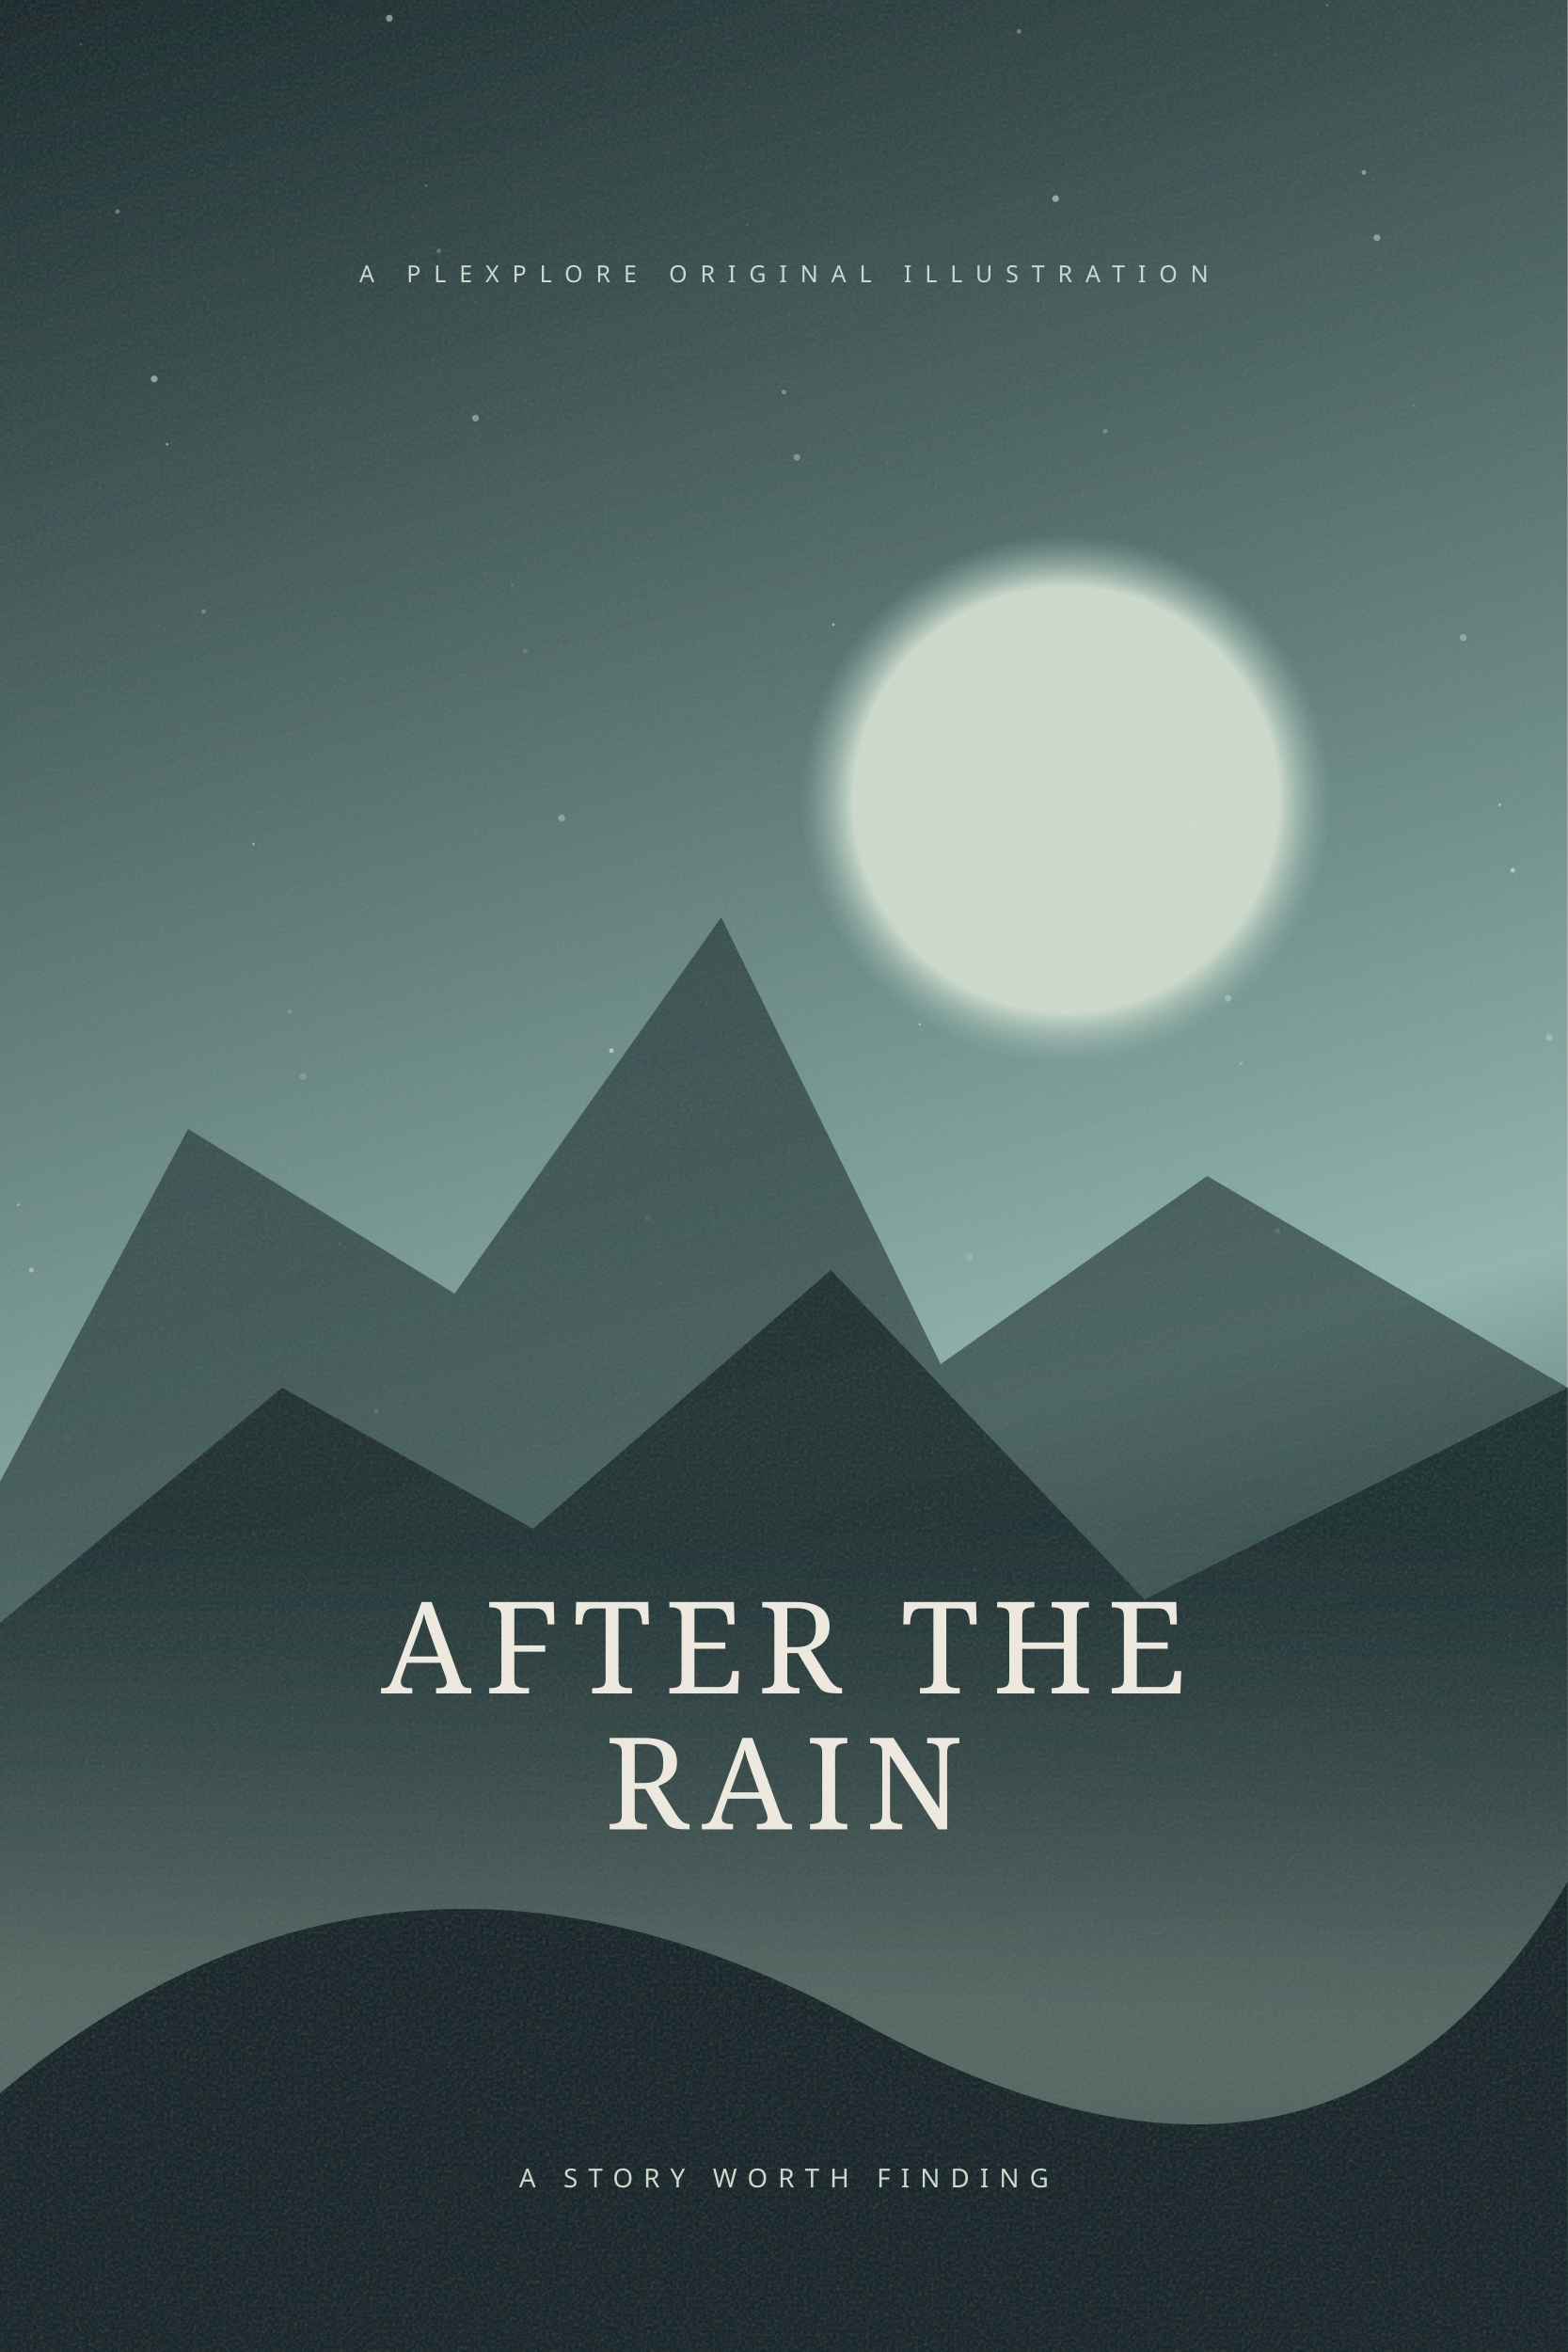
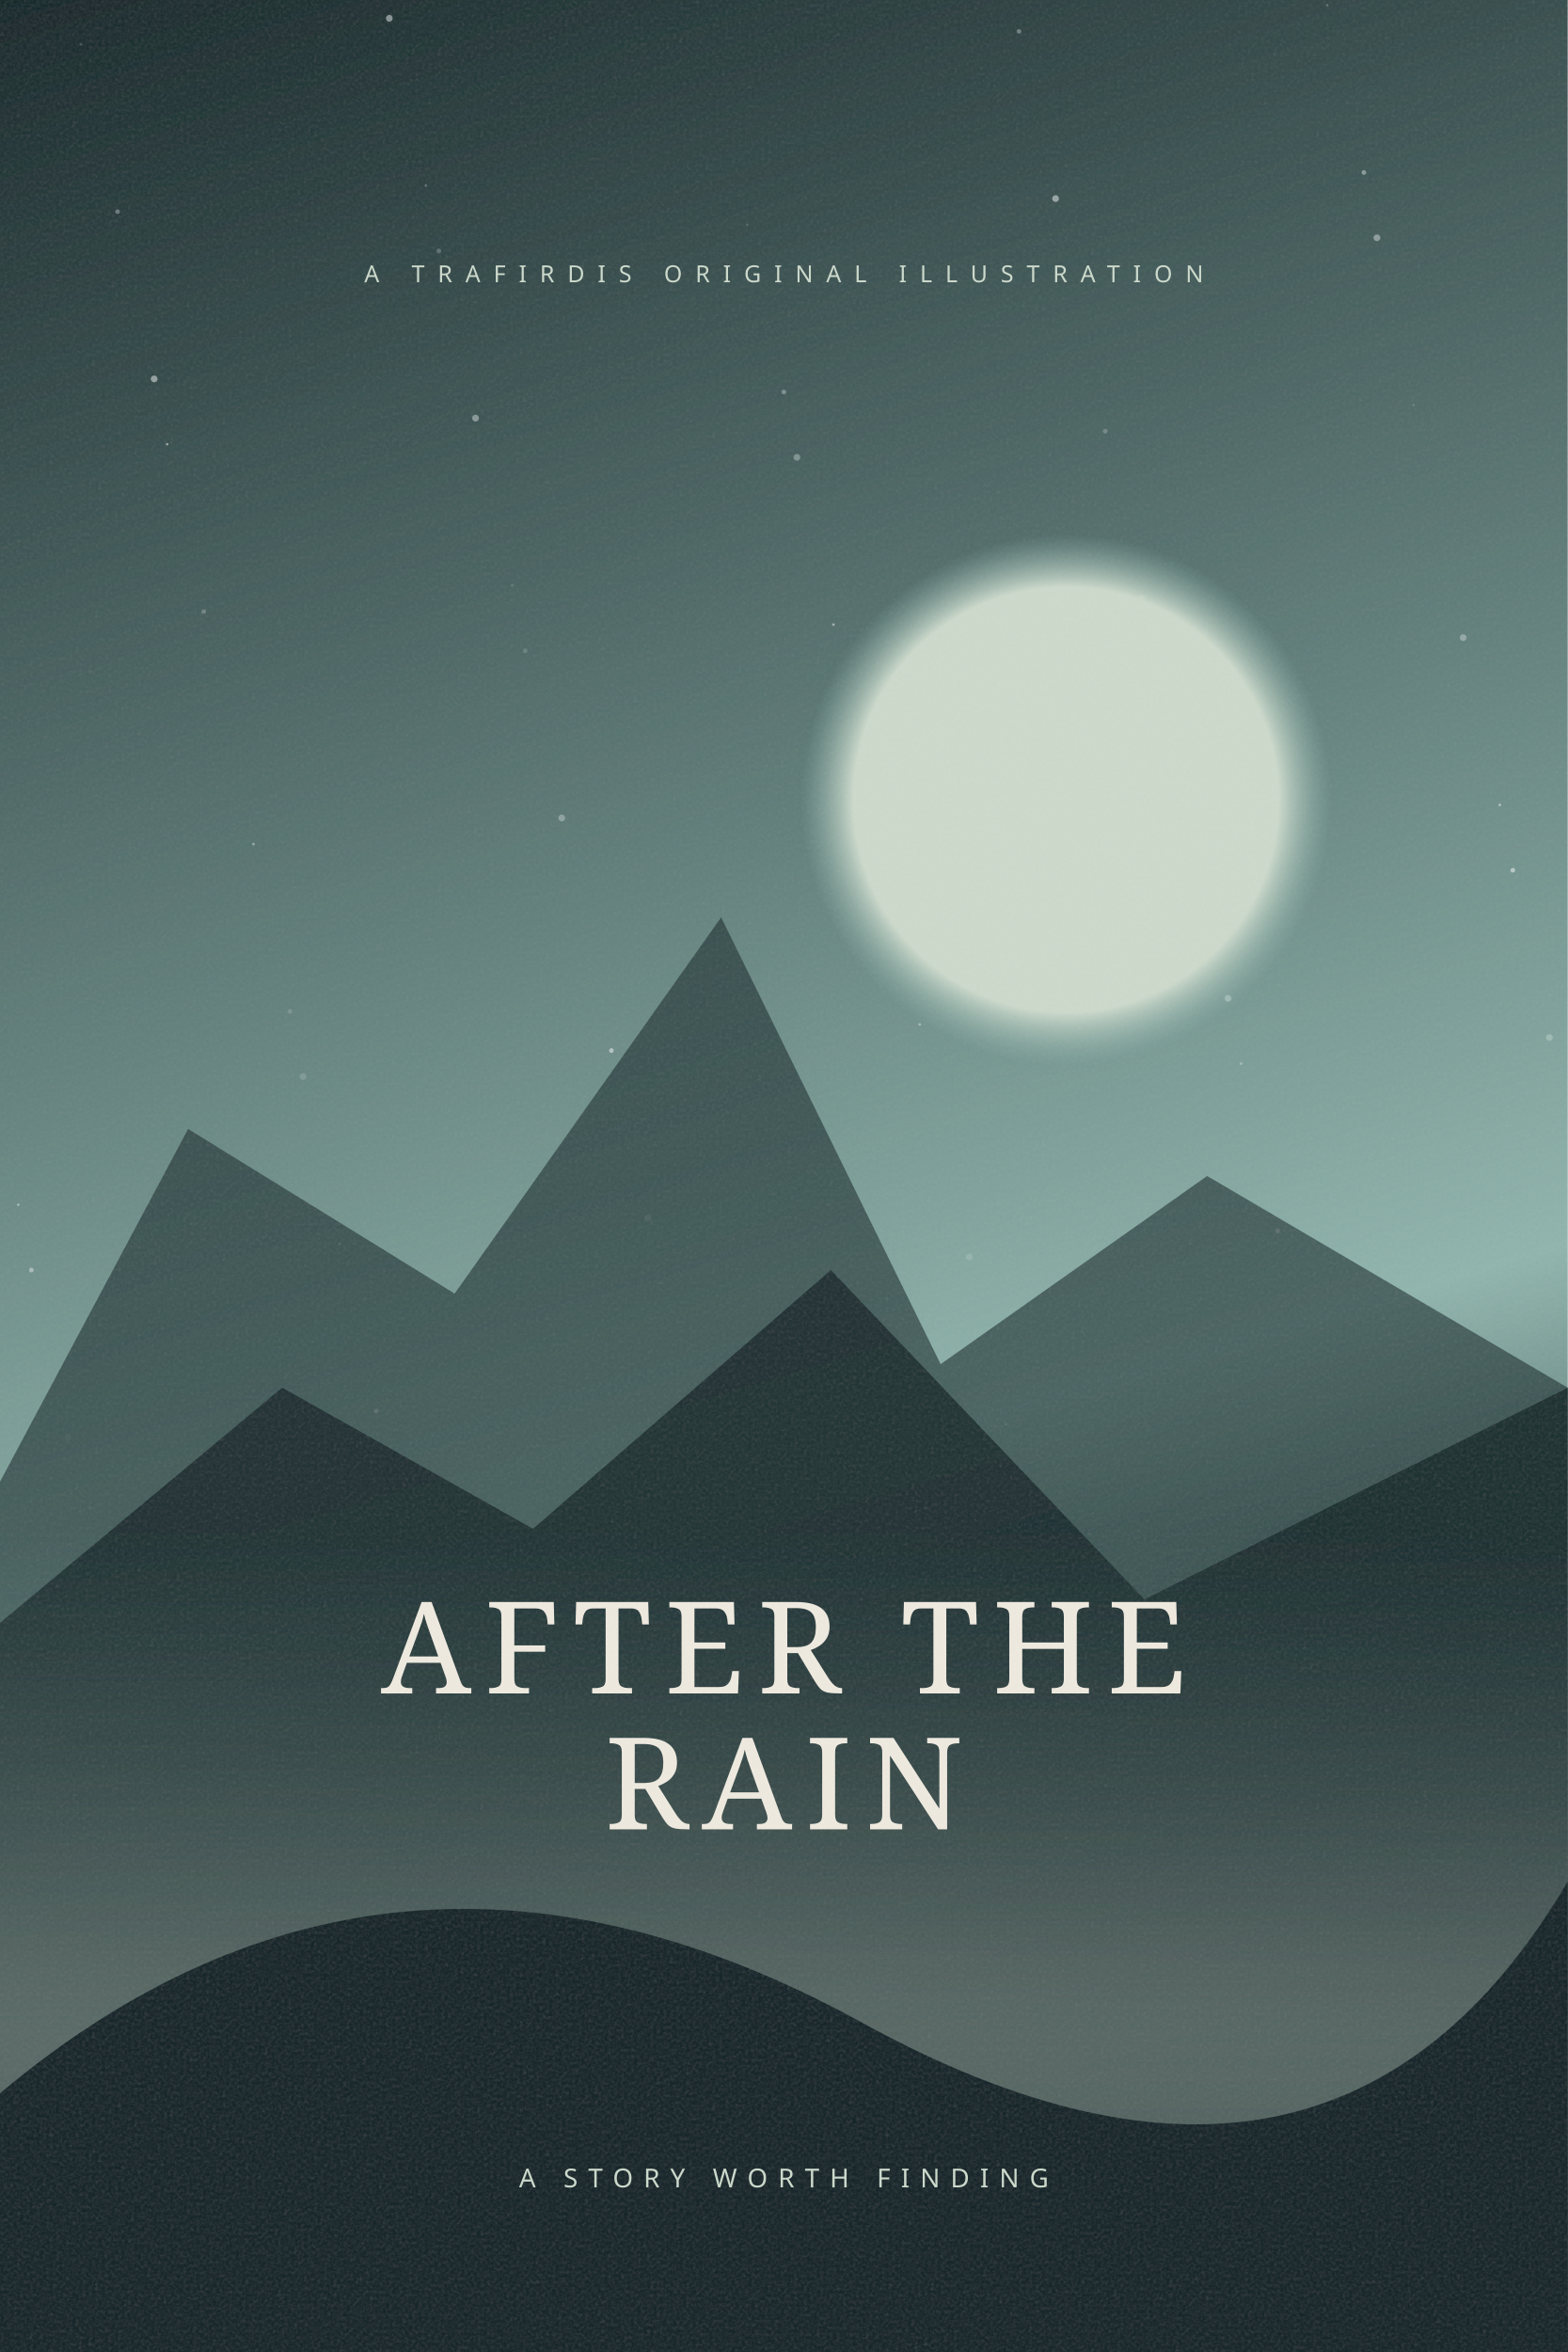
<svg xmlns="http://www.w3.org/2000/svg" width="600" height="900" viewBox="0 0 600 900">
  <defs>
    <linearGradient id="sky" x2=".2" y2="1">
      <stop stop-color="#17282b" />
      <stop offset=".7" stop-color="#91b5ad" />
      <stop offset="1" stop-color="#17282b" />
    </linearGradient>
    <radialGradient id="sun">
      <stop stop-color="#ccd9cb" />
      <stop offset=".8" stop-color="#ccd9cb" />
      <stop offset="1" stop-color="#91b5ad" stop-opacity="0" />
    </radialGradient>
    <linearGradient id="fog" x2="0" y2="1">
      <stop stop-color="#91b5ad" stop-opacity="0" />
      <stop offset=".5" stop-color="#ccd9cb" stop-opacity=".3" />
      <stop offset="1" stop-color="#17282b" />
    </linearGradient>
    <filter id="grain">
      <feTurbulence type="fractalNoise" baseFrequency=".8" numOctaves="3" stitchTiles="stitch" />
      <feColorMatrix type="saturate" values="0" />
      <feComponentTransfer>
        <feFuncA type="linear" slope=".07" />
      </feComponentTransfer>
      <feBlend in="SourceGraphic" mode="soft-light" />
    </filter>
  </defs>
  <g filter="url(#grain)">
    <path fill="url(#sky)" d="M0 0h600v900H0z" />
    <circle cx="31" cy="17" r="0.5" fill="#fff" opacity="0.15" />
    <circle cx="168" cy="96" r="0.9" fill="#fff" opacity="0.23" />
    <circle cx="305" cy="175" r="1.3" fill="#fff" opacity="0.31" />
    <circle cx="442" cy="254" r="0.5" fill="#fff" opacity="0.39" />
    <circle cx="579" cy="333" r="0.9" fill="#fff" opacity="0.47" />
    <circle cx="116" cy="412" r="1.3" fill="#fff" opacity="0.15" />
    <circle cx="253" cy="491" r="0.5" fill="#fff" opacity="0.23" />
    <circle cx="390" cy="12" r="0.9" fill="#fff" opacity="0.31" />
    <circle cx="527" cy="91" r="1.3" fill="#fff" opacity="0.39" />
    <circle cx="64" cy="170" r="0.5" fill="#fff" opacity="0.47" />
    <circle cx="201" cy="249" r="0.9" fill="#fff" opacity="0.15" />
    <circle cx="338" cy="328" r="1.3" fill="#fff" opacity="0.23" />
    <circle cx="475" cy="407" r="0.5" fill="#fff" opacity="0.31" />
    <circle cx="12" cy="486" r="0.9" fill="#fff" opacity="0.39" />
    <circle cx="149" cy="7" r="1.3" fill="#fff" opacity="0.47" />
    <circle cx="286" cy="86" r="0.5" fill="#fff" opacity="0.15" />
    <circle cx="423" cy="165" r="0.9" fill="#fff" opacity="0.23" />
    <circle cx="560" cy="244" r="1.3" fill="#fff" opacity="0.31" />
    <circle cx="97" cy="323" r="0.5" fill="#fff" opacity="0.39" />
    <circle cx="234" cy="402" r="0.9" fill="#fff" opacity="0.47" />
    <circle cx="371" cy="481" r="1.3" fill="#fff" opacity="0.15" />
    <circle cx="508" cy="2" r="0.5" fill="#fff" opacity="0.23" />
    <circle cx="45" cy="81" r="0.9" fill="#fff" opacity="0.31" />
    <circle cx="182" cy="160" r="1.3" fill="#fff" opacity="0.39" />
    <circle cx="319" cy="239" r="0.5" fill="#fff" opacity="0.47" />
    <circle cx="456" cy="318" r="0.9" fill="#fff" opacity="0.15" />
    <circle cx="593" cy="397" r="1.3" fill="#fff" opacity="0.23" />
    <circle cx="130" cy="476" r="0.5" fill="#fff" opacity="0.31" />
    <circle cx="267" cy="555" r="0.9" fill="#fff" opacity="0.39" />
    <circle cx="404" cy="76" r="1.3" fill="#fff" opacity="0.47" />
    <circle cx="541" cy="155" r="0.5" fill="#fff" opacity="0.15" />
    <circle cx="78" cy="234" r="0.9" fill="#fff" opacity="0.23" />
    <circle cx="215" cy="313" r="1.3" fill="#fff" opacity="0.31" />
    <circle cx="352" cy="392" r="0.5" fill="#fff" opacity="0.39" />
    <circle cx="489" cy="471" r="0.9" fill="#fff" opacity="0.47" />
    <circle cx="26" cy="550" r="1.3" fill="#fff" opacity="0.15" />
    <circle cx="163" cy="71" r="0.5" fill="#fff" opacity="0.23" />
    <circle cx="300" cy="150" r="0.9" fill="#fff" opacity="0.31" />
    <circle cx="437" cy="229" r="1.3" fill="#fff" opacity="0.39" />
    <circle cx="574" cy="308" r="0.5" fill="#fff" opacity="0.47" />
    <circle cx="111" cy="387" r="0.9" fill="#fff" opacity="0.15" />
    <circle cx="248" cy="466" r="1.3" fill="#fff" opacity="0.23" />
    <circle cx="385" cy="545" r="0.5" fill="#fff" opacity="0.31" />
    <circle cx="522" cy="66" r="0.9" fill="#fff" opacity="0.39" />
    <circle cx="59" cy="145" r="1.3" fill="#fff" opacity="0.47" />
    <circle cx="196" cy="224" r="0.5" fill="#fff" opacity="0.15" />
    <circle cx="333" cy="303" r="0.9" fill="#fff" opacity="0.23" />
    <circle cx="470" cy="382" r="1.3" fill="#fff" opacity="0.31" />
    <circle cx="7" cy="461" r="0.5" fill="#fff" opacity="0.39" />
    <circle cx="144" cy="540" r="0.9" fill="#fff" opacity="0.47" />
    <circle cx="408" cy="306.0" r="102" fill="url(#sun)" />
    <path d="M0 567.0L72.0 432.0 174.0 495 276.0 351.0 360.0 522.0 462.0 450.0 600 531.0V900H0Z" fill="#17282b" opacity=".57" />
    <path d="M0 621.0L108.0 531.0 204 585.0 318.0 486 438.0 612.0 600 531.0V900H0Z" fill="#17282b" opacity=".8" />
    <path d="M0 585.0h600v315.0H0Z" fill="url(#fog)" />
    <path d="M0 801.0Q150.0 675.0 330.0 774.0T600 720.0V900H0Z" fill="#17282b" />
-     <text x="300.0" y="108.0" text-anchor="middle" fill="#ccd9cb" font-size="9" letter-spacing="5" font-family="sans-serif">A PLEXPLORE ORIGINAL ILLUSTRATION</text>
+     <text x="300.0" y="108.0" text-anchor="middle" fill="#ccd9cb" font-size="9" letter-spacing="5" font-family="sans-serif">A TRAFIRDIS ORIGINAL ILLUSTRATION</text>
    <text x="300.0" y="648.0" text-anchor="middle" fill="#eee9df" font-size="49" letter-spacing="5" font-family="Georgia,serif">AFTER THE</text>
    <text x="300.0" y="700.0" text-anchor="middle" fill="#eee9df" font-size="49" letter-spacing="5" font-family="Georgia,serif">RAIN</text>
    <text x="300.0" y="837.0" text-anchor="middle" fill="#ccd9cb" font-size="10" letter-spacing="4" font-family="sans-serif">A STORY WORTH FINDING</text>
  </g>
</svg>
